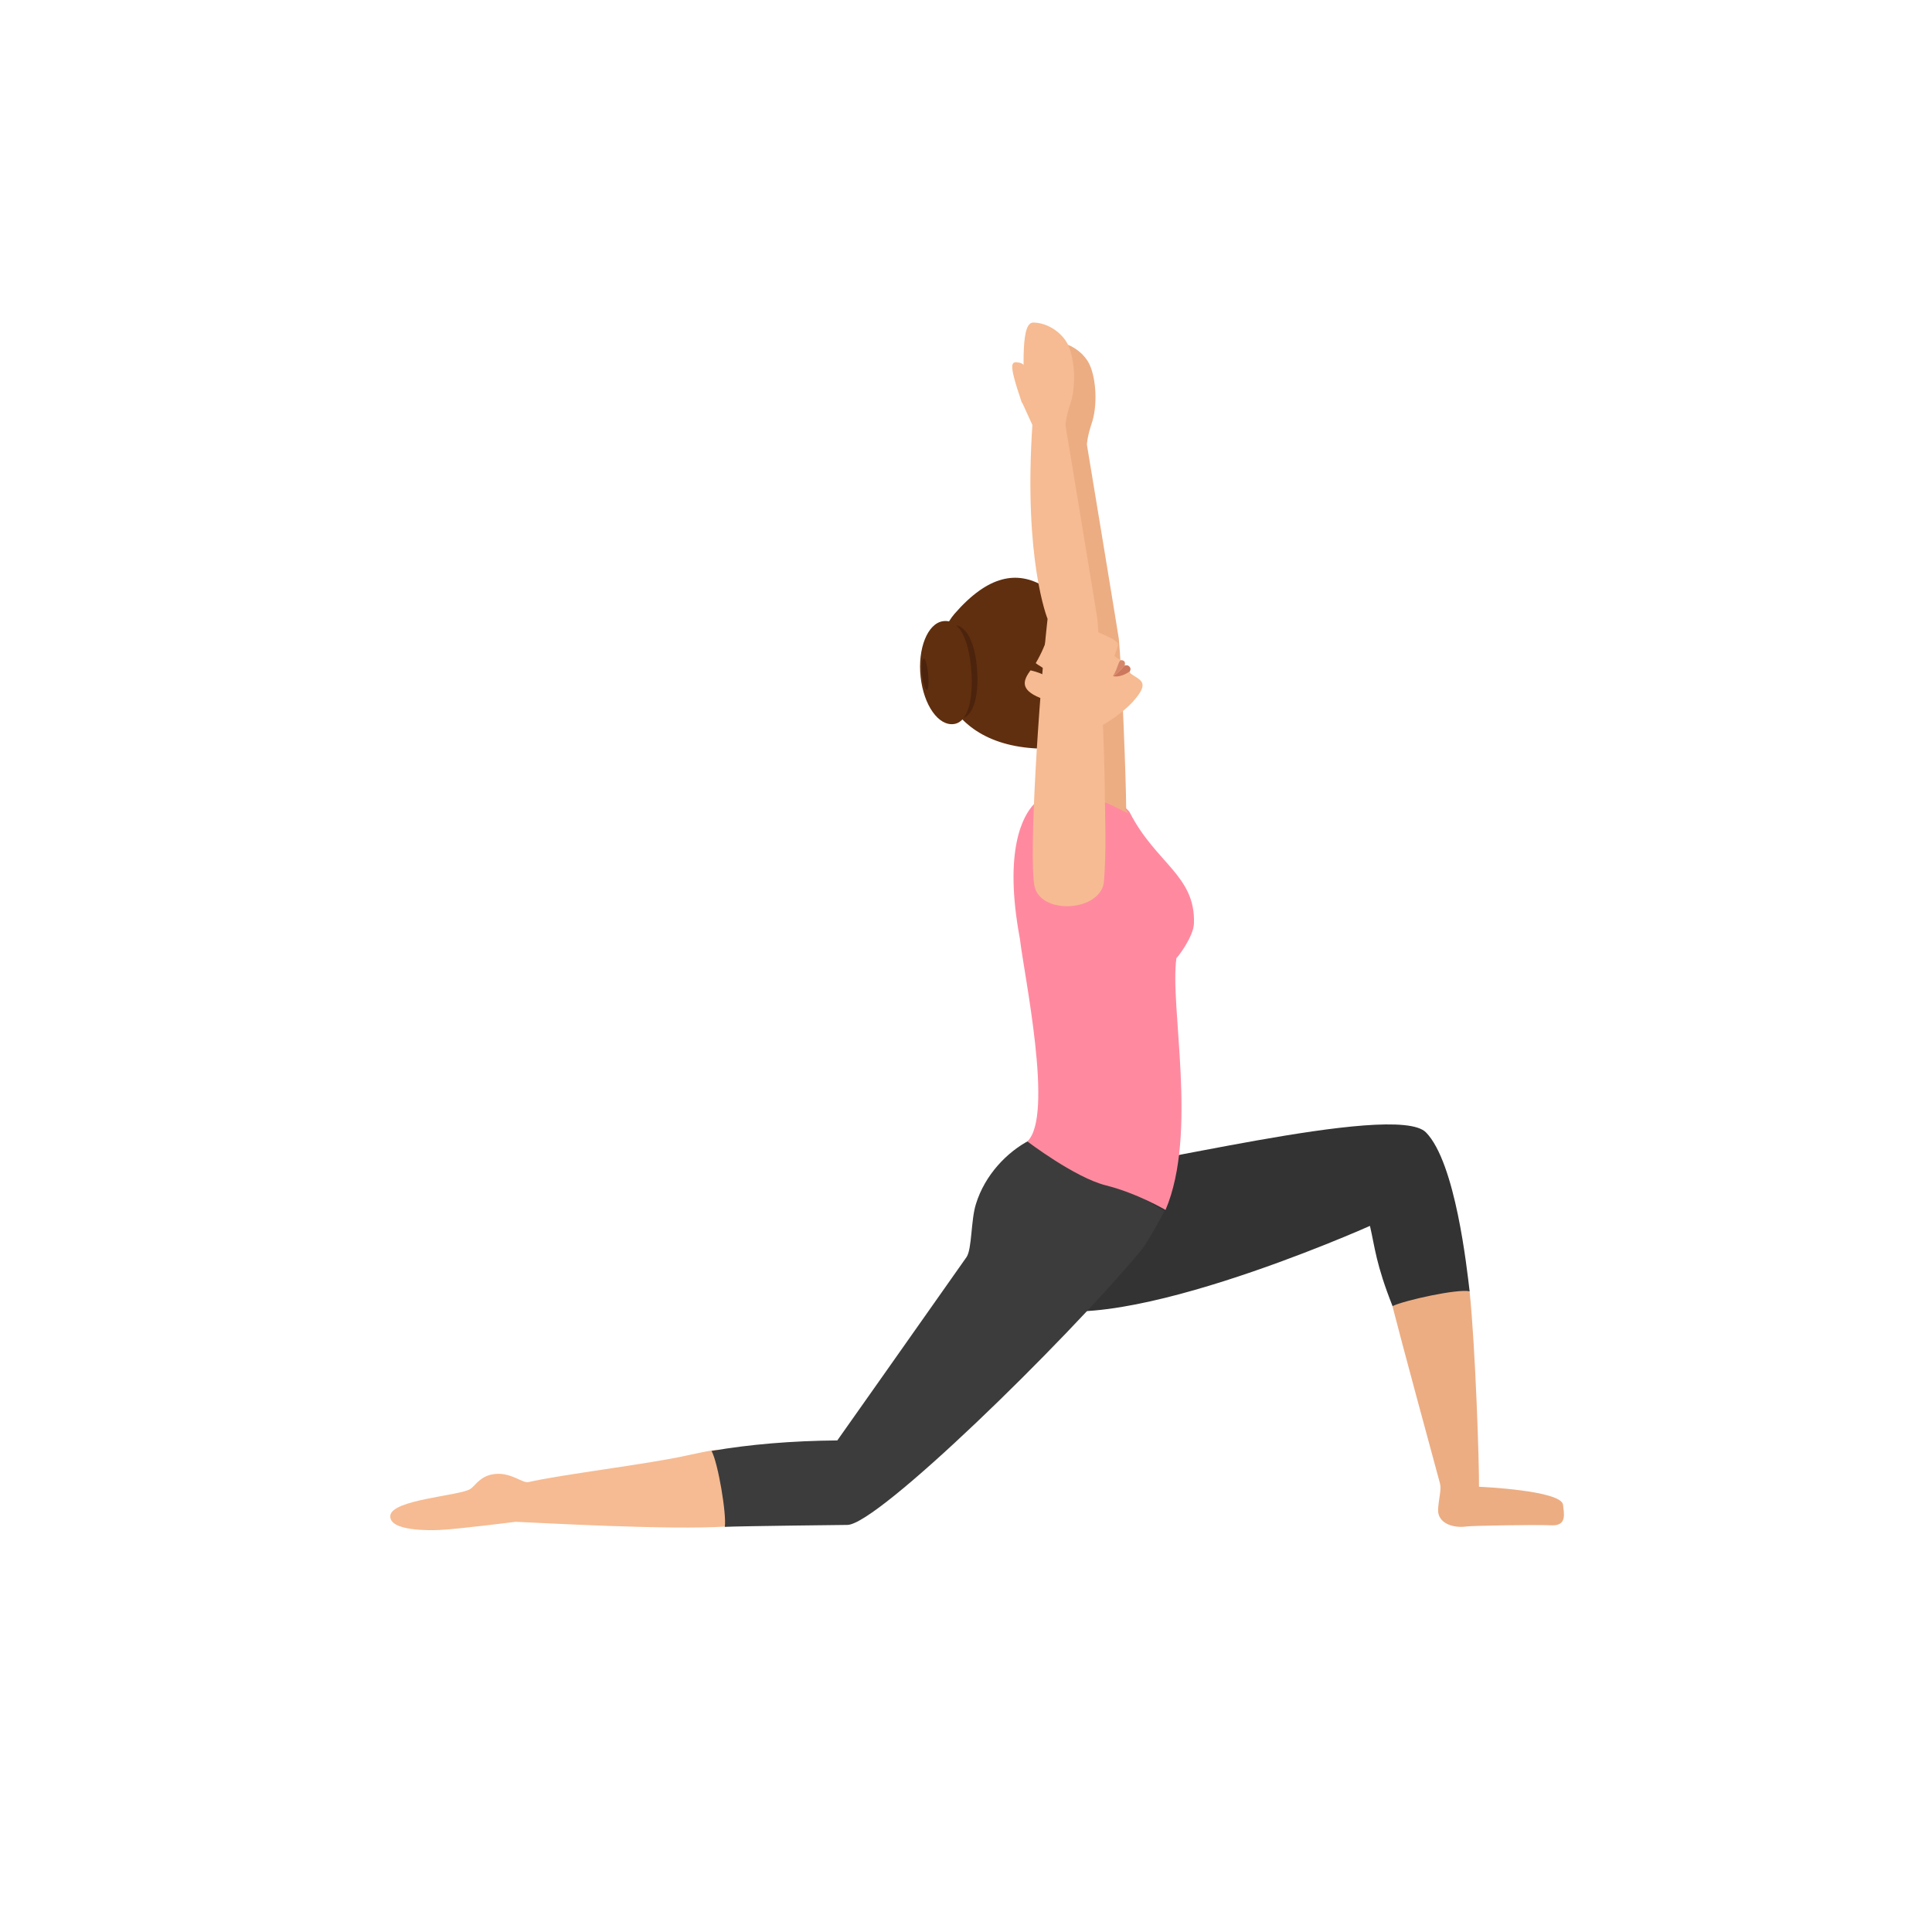
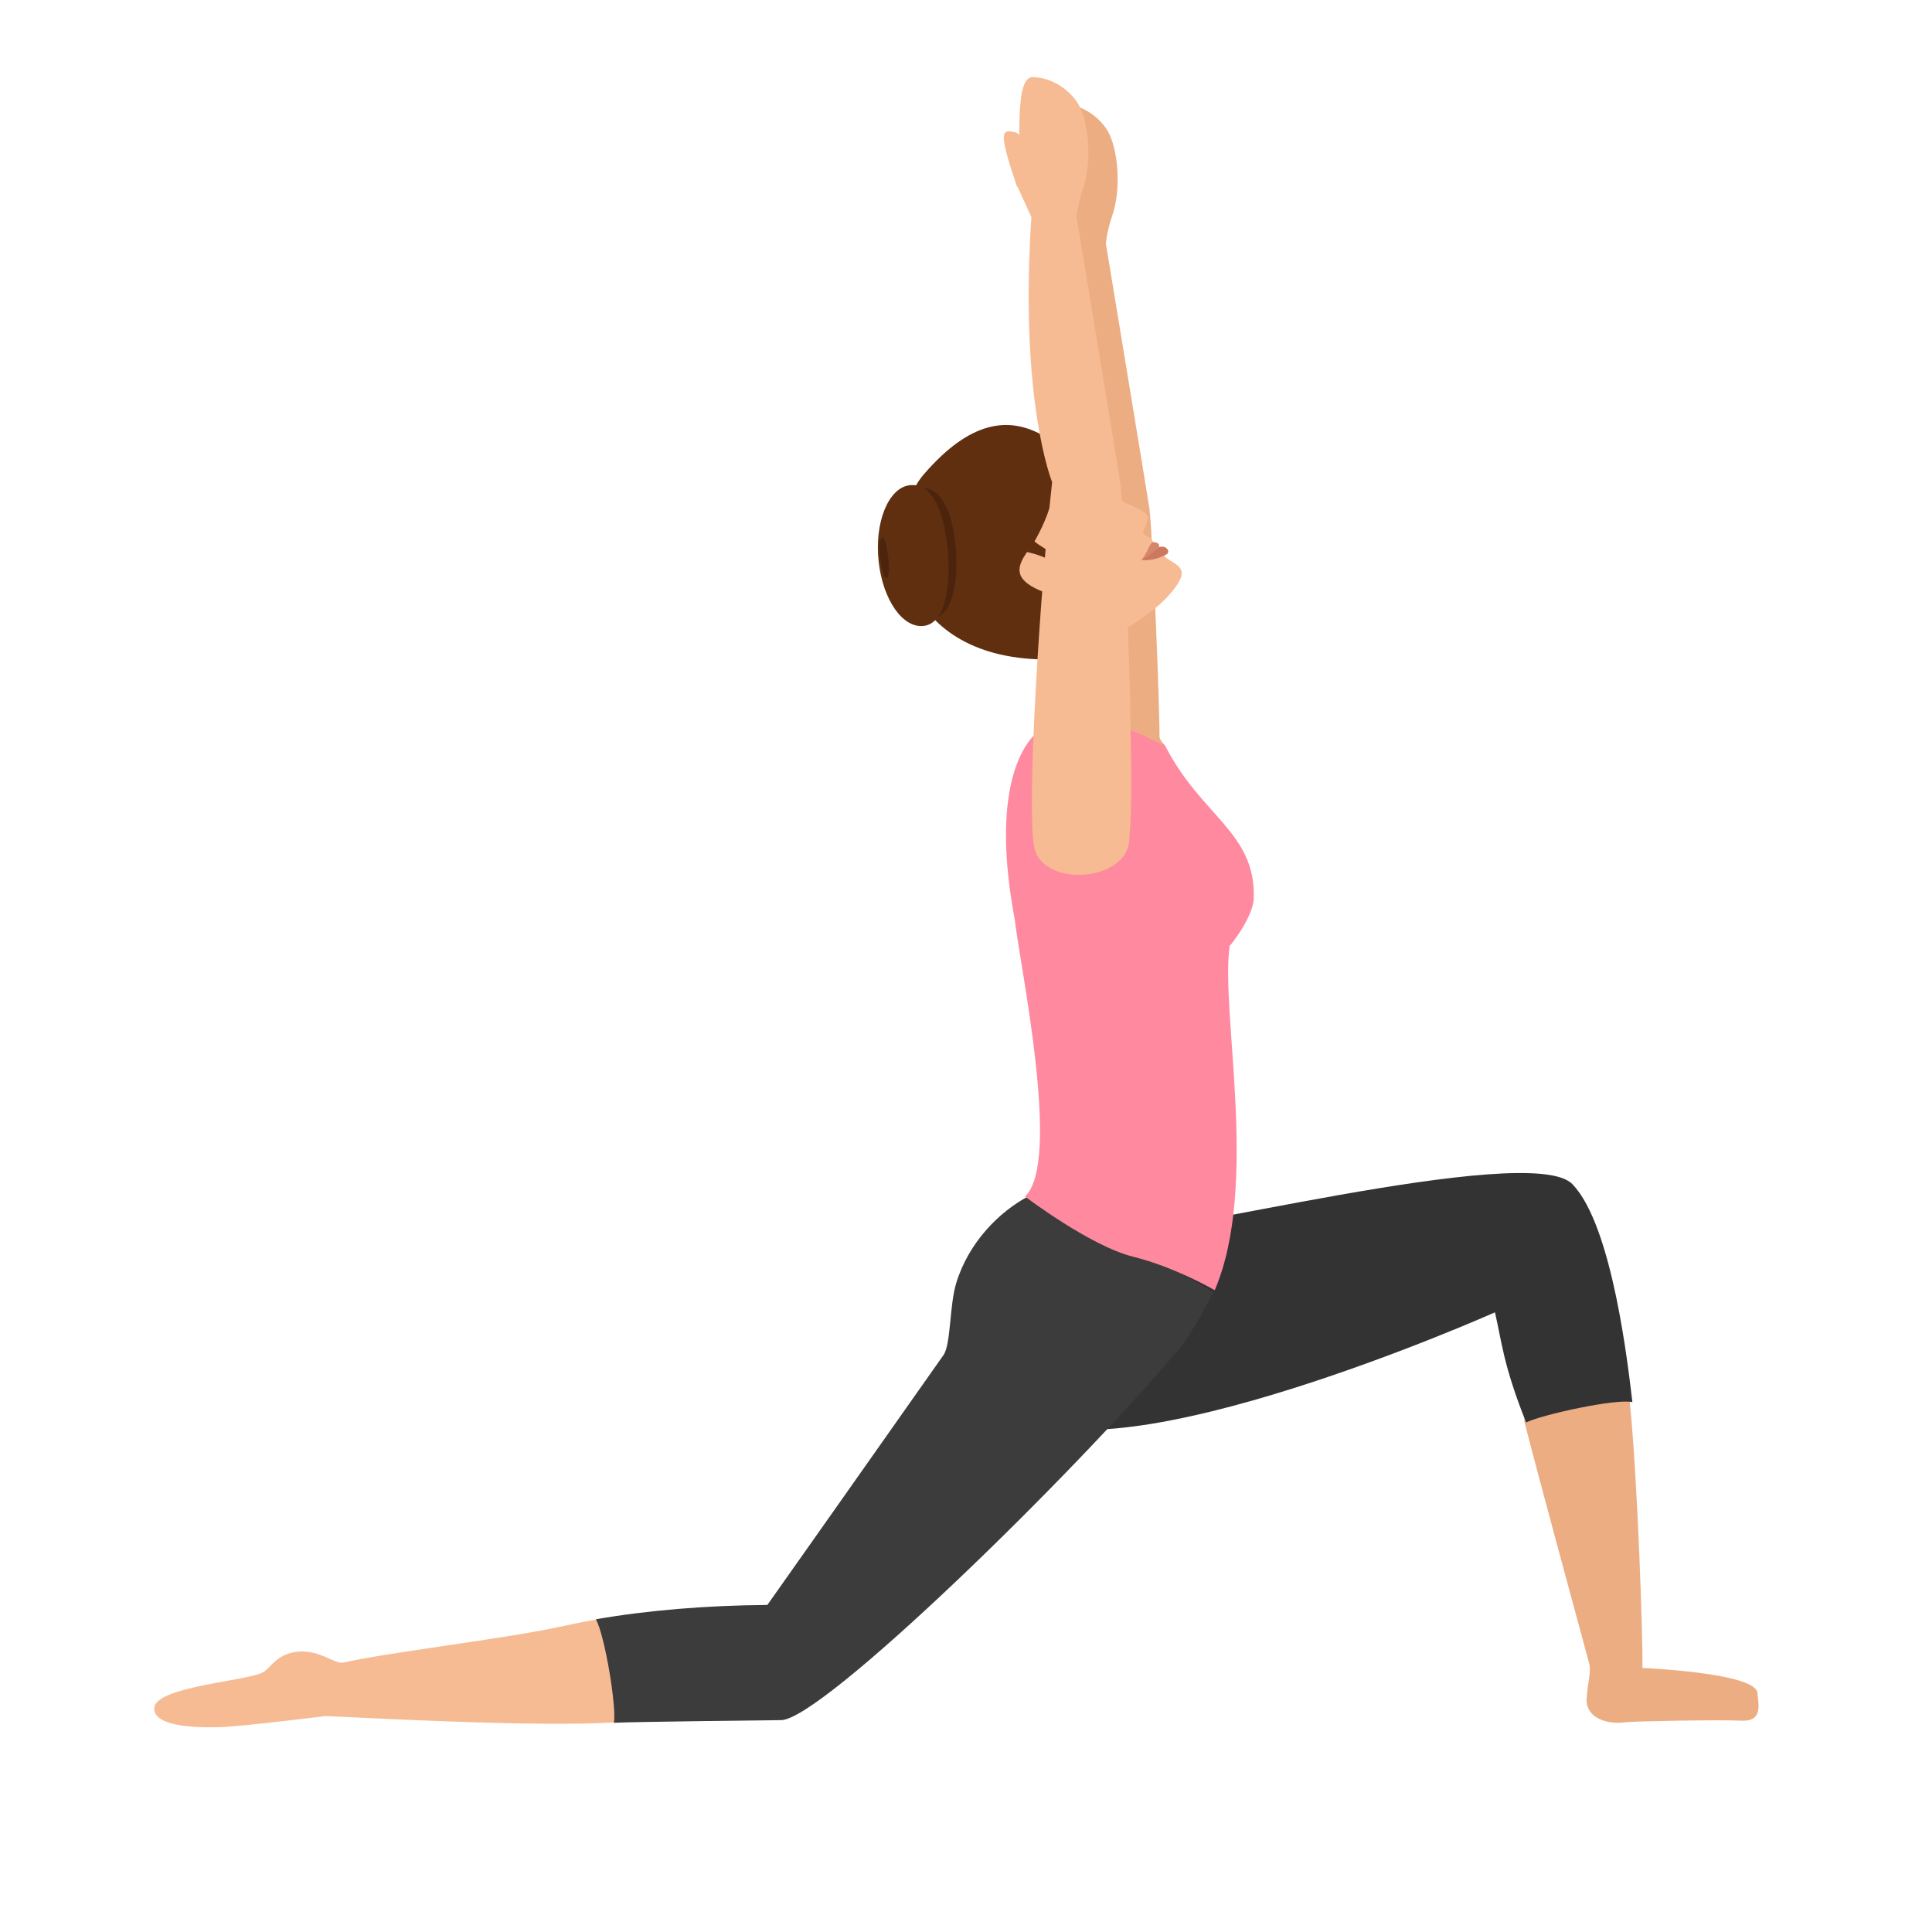
- <svg xmlns="http://www.w3.org/2000/svg" width="500" height="500" viewBox="0 0 500 500" fill="none">
-   <path d="M401.499 394.748C397.368 394.546 381.044 394.849 379.532 395.05C375.905 395.554 372.076 394.143 372.177 390.717C372.277 388.097 373.083 385.578 372.68 383.966C370.464 375.804 362.906 347.993 360.387 338.118C359.581 334.792 380.036 330.661 380.339 334.288C381.85 348.799 382.858 379.532 382.757 384.772C382.757 384.772 404.321 385.679 404.522 389.508C404.724 391.624 405.631 394.95 401.499 394.748Z" fill="#ECAD83" />
-   <path d="M354.543 317.259C355.853 322.902 356.054 327.034 360.387 338.017C363.511 336.506 377.316 333.483 380.339 334.188C379.633 328.344 376.711 300.935 369.053 293.076C361.092 284.813 287.936 304.059 286.223 301.439C286.223 301.439 249.545 326.228 264.76 336.506C283.603 349.001 354.543 317.259 354.543 317.259Z" fill="#333333" />
-   <path d="M101.016 392.229C101.419 388.098 118.952 387.09 121.673 385.377C122.983 384.571 124.091 382.152 127.517 381.548C132.052 380.742 135.175 383.966 136.788 383.563C144.95 381.649 167.622 378.928 177.598 376.711C179.915 376.207 182.233 375.703 184.651 375.3C194.526 373.587 191.705 394.748 188.077 395.05C173.567 396.058 138.702 394.043 133.462 393.841C133.462 393.841 117.541 395.857 113.712 395.957C111.395 396.058 100.613 396.36 101.016 392.229Z" fill="#F6BB92" />
-   <path d="M216.695 372.781C205.006 372.882 194.023 373.789 184.147 375.502C185.86 378.626 188.077 392.028 187.574 395.151C191.201 394.95 219.315 394.648 219.315 394.648C227.174 394.547 275.24 347.59 294.889 324.111C296.401 322.398 298.92 318.066 301.338 313.43C301.338 313.43 270 294.386 266.473 295.091C260.629 298.114 254.885 304.059 252.567 311.616C251.258 315.748 251.56 323.205 250.149 325.321C237.05 343.962 216.695 372.781 216.695 372.781Z" fill="#3D3C3C" />
-   <path d="M272.922 88.521C269.093 88.521 271.108 104.442 270.101 109.279L272.721 115.022C270.403 149.988 276.651 165.204 276.651 165.204C274.333 186.062 271.814 226.268 273.225 234.128C274.535 241.987 290.657 241.08 291.262 233.019C291.866 225.059 291.564 217.904 291.463 209.944C291.463 201.983 290.254 172.257 289.549 165.305C289.448 164.398 281.286 115.022 281.286 115.022C281.286 115.022 281.387 113.007 282.495 109.682C284.107 105.047 283.704 98.094 281.991 94.365C280.48 91.141 276.651 88.521 272.922 88.521Z" fill="#ECAD83" />
-   <path d="M271.612 104.442C271.612 104.442 272.015 99.404 269.395 98.9C267.179 98.497 266.372 98.597 270 109.279C270.101 109.379 271.612 109.178 271.612 104.442Z" fill="#ECAD83" />
-   <path d="M308.996 238.964C309.399 226.57 299.121 223.446 292.37 210.246C291.564 208.633 283.906 204.099 279.875 203.998C275.441 203.897 270.907 204.603 267.481 208.23C264.861 211.052 259.621 219.818 263.954 242.995C264.962 251.963 272.821 288.944 265.869 295.393C265.869 295.393 278.162 304.764 286.223 306.779C294.285 308.795 301.64 313.128 301.64 313.128C310.105 293.277 302.648 260.326 304.462 247.932C304.563 248.033 308.896 242.491 308.996 238.964Z" fill="#FF8AA0" />
-   <path d="M288.843 205.107C288.843 205.107 285.619 196.139 283.603 188.077L270.101 187.17C272.721 195.232 270.806 206.114 270.806 206.114C283.402 204.804 288.642 209.137 291.967 210.447L288.843 205.107Z" fill="#ECAD83" />
-   <path d="M279.27 159.964C277.96 153.716 272.418 152.104 269.093 151.5C258.613 149.585 253.877 153.515 248.839 159.359C242.088 167.118 259.923 187.674 263.954 189.992C274.434 195.937 288.541 186.667 293.075 181.729C298.013 176.288 294.889 176.086 292.572 174.273C292.471 174.172 292.37 173.668 292.37 173.668C291.665 172.963 290.556 172.157 289.952 170.746C289.952 170.746 289.045 170.343 288.742 170.04C288.44 169.839 288.339 169.738 288.541 169.335C288.944 168.227 289.347 167.32 289.347 166.715C289.045 164.801 279.875 162.886 279.27 159.964Z" fill="#F6BB92" />
-   <path d="M288.037 174.978C288.037 174.978 288.843 174.676 291.06 172.257C291.161 171.854 291.362 170.947 290.254 170.847C289.448 170.746 289.347 172.963 288.037 174.978Z" fill="#D6876B" />
-   <path d="M288.037 174.978C288.037 174.978 289.75 175.583 292.37 173.769C292.672 173.366 292.572 172.862 292.471 172.761C291.967 171.854 291.06 172.257 291.06 172.257C288.843 174.776 288.037 174.978 288.037 174.978Z" fill="#CC785E" />
-   <path d="M247.025 158.855C238.863 168.327 241.483 192.612 268.69 193.72C270.504 193.821 273.527 192.914 273.829 188.077C274.031 184.651 273.225 181.427 273.225 181.427C272.922 180.52 272.721 179.412 272.318 178.303C271.915 177.094 266.776 173.668 267.481 172.56C274.031 162.08 272.519 153.817 270.101 151.701C263.249 147.67 255.792 148.779 247.025 158.855Z" fill="#602F0F" />
-   <path d="M269.194 180.621C274.635 182.838 276.348 181.225 278.263 178.606L270.504 174.373L266.776 173.366C264.861 175.986 263.753 178.404 269.194 180.621Z" fill="#F6BB92" />
-   <path d="M248.537 186.062C244.708 186.666 241.08 181.628 240.375 174.978C239.67 168.327 242.088 162.382 245.917 161.777C249.746 161.173 252.064 165.506 252.769 172.156C253.475 178.908 252.366 185.457 248.537 186.062Z" fill="#4C230C" />
-   <path d="M269.295 172.458C268.388 171.955 267.682 171.35 267.179 170.846C266.372 170.141 265.969 169.536 265.969 169.536L264.559 173.164C264.962 173.567 265.365 173.869 265.768 174.272C265.768 174.272 265.969 173.869 266.171 173.264V173.365C267.078 173.567 268.488 173.869 270.201 174.675C270.302 174.574 272.015 174.171 269.295 172.458Z" fill="#602F0F" />
-   <path d="M246.925 187.372C242.894 187.976 239.065 182.535 238.259 175.179C237.453 167.823 240.072 161.374 244.002 160.77C248.033 160.165 250.451 164.901 251.257 172.156C252.064 179.512 250.955 186.767 246.925 187.372Z" fill="#602F0F" />
-   <path d="M239.871 178.504C239.468 178.605 238.863 176.791 238.662 174.575C238.46 172.358 238.561 170.443 239.065 170.443C239.468 170.342 239.871 171.854 240.173 174.071C240.375 176.288 240.375 178.504 239.871 178.504Z" fill="#4C230C" />
-   <path d="M267.38 83.482C263.551 83.482 265.566 99.403 264.559 104.24L267.179 109.984C264.861 144.95 271.109 160.165 271.109 160.165C268.791 181.024 266.272 221.229 267.683 229.089C268.993 236.949 285.115 236.042 285.72 227.981C286.324 220.02 286.022 212.866 285.921 204.905C285.921 196.945 284.712 167.219 284.007 160.266C283.906 159.359 275.744 109.984 275.744 109.984C275.744 109.984 275.845 107.969 276.953 104.643C278.565 100.008 278.162 93.055 276.449 89.327C274.938 86.102 271.109 83.482 267.38 83.482Z" fill="#F6BB92" />
-   <path d="M266.07 99.403C266.07 99.403 266.473 94.365 263.853 93.861C261.637 93.458 260.83 93.559 264.458 104.24C264.559 104.341 266.07 104.139 266.07 99.403Z" fill="#F6BB92" />
+ <svg xmlns="http://www.w3.org/2000/svg" width="500" height="501" viewBox="0 0 500 501" fill="none">
+   <path d="M451.554 446.198C445.898 445.922 423.549 446.336 421.48 446.612C416.513 447.302 411.271 445.369 411.409 440.676C411.547 437.087 412.651 433.636 412.099 431.428C409.064 420.247 398.717 382.149 395.268 368.622C394.164 364.067 422.17 358.407 422.583 363.377C424.653 383.254 426.032 425.354 425.894 432.532C425.894 432.532 455.417 433.775 455.693 439.02C455.969 441.919 457.21 446.474 451.554 446.198Z" fill="#ECAD83" />
+   <path d="M387.647 340.31C389.457 348.073 389.735 353.756 395.721 368.865C400.036 366.786 419.106 362.627 423.282 363.597C422.307 355.558 418.271 317.854 407.692 307.042C396.695 295.676 295.639 322.151 293.272 318.547C293.272 318.547 242.605 352.647 263.624 366.786C289.653 383.974 387.647 340.31 387.647 340.31Z" fill="#333333" />
+   <path d="M40.015 442.827C40.567 437.257 64.584 435.899 68.311 433.589C70.105 432.503 71.624 429.242 76.317 428.427C82.528 427.341 86.807 431.688 89.015 431.144C100.196 428.563 131.252 424.895 144.917 421.907C148.092 421.228 151.267 420.548 154.579 420.005C168.106 417.696 164.241 446.223 159.272 446.63C139.396 447.989 91.638 445.272 84.46 445C84.46 445 62.652 447.717 57.407 447.853C54.232 447.989 39.463 448.396 40.015 442.827Z" fill="#F6BB92" />
+   <path d="M198.979 416.188C183.012 416.325 168.008 417.564 154.518 419.904C156.858 424.172 159.886 442.48 159.198 446.747C164.153 446.472 202.558 446.059 202.558 446.059C213.295 445.921 278.955 381.774 305.798 349.7C307.862 347.359 311.304 341.44 314.607 335.108C314.607 335.108 271.798 309.091 266.98 310.054C258.996 314.184 251.15 322.306 247.984 332.63C246.194 338.274 246.607 348.461 244.68 351.351C226.785 376.818 198.979 416.188 198.979 416.188Z" fill="#3D3C3C" />
+   <path d="M275.308 26.903C270.063 26.903 272.823 48.708 271.443 55.332L275.032 63.199C271.857 111.086 280.414 131.925 280.414 131.925C277.24 160.492 273.789 215.556 275.722 226.321C277.516 237.085 299.596 235.843 300.424 224.803C301.252 213.9 300.838 204.102 300.7 193.2C300.7 182.297 299.044 141.586 298.078 132.063C297.94 130.821 286.762 63.199 286.762 63.199C286.762 63.199 286.9 60.439 288.418 55.884C290.626 49.536 290.074 40.014 287.728 34.908C285.658 30.491 280.414 26.903 275.308 26.903Z" fill="#ECAD83" />
+   <path d="M273.515 48.706C273.515 48.706 274.067 41.806 270.479 41.115C267.443 40.563 266.339 40.702 271.307 55.33C271.445 55.468 273.515 55.192 273.515 48.706Z" fill="#ECAD83" />
+   <path d="M325.107 232.928C325.662 215.941 311.52 211.66 302.231 193.57C301.122 191.36 290.585 185.146 285.039 185.007C278.938 184.869 272.699 185.836 267.985 190.808C264.38 194.674 257.171 206.689 263.133 238.452C264.519 250.742 275.333 301.424 265.767 310.263C265.767 310.263 282.682 323.106 293.773 325.868C304.865 328.63 314.986 334.568 314.986 334.568C326.632 307.363 316.373 262.205 318.868 245.218C319.007 245.356 324.969 237.761 325.107 232.928Z" fill="#FF8AA0" />
+   <path d="M297.413 185.936C297.413 185.936 292.933 173.78 290.132 162.853L271.371 161.624C275.011 172.551 272.351 187.302 272.351 187.302C289.852 185.526 297.133 191.399 301.753 193.175L297.413 185.936Z" fill="#ECAD83" />
+   <path d="M283.804 124.823C282 116.256 274.368 114.046 269.79 113.217C255.359 110.592 248.838 115.98 241.9 123.994C232.604 134.632 257.163 162.818 262.713 165.996C277.144 174.148 296.569 161.436 302.813 154.666C309.612 147.205 305.311 146.929 302.119 144.442C301.981 144.304 301.842 143.613 301.842 143.613C300.87 142.646 299.344 141.541 298.512 139.606C298.512 139.606 297.263 139.054 296.847 138.639C296.43 138.363 296.292 138.225 296.569 137.672C297.124 136.152 297.679 134.909 297.679 134.08C297.263 131.455 284.636 128.829 283.804 124.823Z" fill="#F6BB92" />
+   <path d="M295.91 145.265C295.91 145.265 297.124 144.923 300.46 142.189C300.612 141.734 300.915 140.708 299.247 140.595C298.034 140.481 297.882 142.987 295.91 145.265Z" fill="#D6876B" />
+   <path d="M295.91 145.148C295.91 145.148 298.559 145.877 302.61 143.689C303.077 143.203 302.921 142.596 302.766 142.474C301.987 141.38 300.584 141.866 300.584 141.866C297.157 144.905 295.91 145.148 295.91 145.148Z" fill="#CC785E" />
+   <path d="M239.519 123.04C228.41 136.06 231.976 169.44 269.005 170.964C271.474 171.103 275.589 169.856 276 163.208C276.274 158.498 275.177 154.066 275.177 154.066C274.766 152.819 274.491 151.296 273.943 149.772C273.394 148.11 266.4 143.401 267.36 141.877C276.274 127.472 274.217 116.115 270.926 113.206C261.6 107.666 251.451 109.189 239.519 123.04Z" fill="#602F0F" />
+   <path d="M269.715 153.143C277.018 156.264 279.318 153.994 281.887 150.306L271.473 144.347L266.469 142.929C263.899 146.617 262.411 150.022 269.715 153.143Z" fill="#F6BB92" />
+   <path d="M241.892 160.389C236.614 161.229 231.613 154.228 230.641 144.988C229.669 135.748 233.002 127.487 238.28 126.647C243.559 125.807 246.753 131.828 247.726 141.068C248.698 150.448 247.17 159.549 241.892 160.389Z" fill="#4C230C" />
+   <path d="M270.34 141.859C269.098 141.169 268.132 140.341 267.442 139.651C266.338 138.684 265.786 137.856 265.786 137.856L263.854 142.825C264.406 143.377 264.958 143.791 265.51 144.343C265.51 144.343 265.786 143.791 266.062 142.963V143.101C267.304 143.377 269.236 143.791 271.582 144.895C271.72 144.757 274.066 144.205 270.34 141.859Z" fill="#602F0F" />
+   <path d="M239.703 162.285C234.183 163.113 228.939 155.66 227.835 145.586C226.731 135.512 230.319 126.679 235.701 125.851C241.221 125.023 244.533 131.51 245.637 141.446C246.741 151.52 245.223 161.457 239.703 162.285Z" fill="#602F0F" />
+   <path d="M229.895 149.934C229.352 150.066 228.537 147.702 228.266 144.813C227.994 141.924 228.13 139.429 228.809 139.429C229.352 139.298 229.895 141.267 230.302 144.156C230.574 147.045 230.574 149.934 229.895 149.934Z" fill="#4C230C" />
+   <path d="M267.718 20.001C262.473 20.001 265.234 41.806 263.854 48.43L267.442 56.296C264.268 104.184 272.824 125.023 272.824 125.023C269.65 153.59 266.2 208.654 268.132 219.418C269.926 230.183 292.007 228.941 292.835 217.9C293.663 206.998 293.249 197.2 293.111 186.297C293.111 175.395 291.455 134.683 290.489 125.161C290.351 123.919 279.172 56.296 279.172 56.296C279.172 56.296 279.31 53.536 280.828 48.982C283.036 42.634 282.484 33.111 280.138 28.005C278.068 23.589 272.824 20.001 267.718 20.001Z" fill="#F6BB92" />
+   <path d="M265.923 41.803C265.923 41.803 266.475 34.903 262.887 34.213C259.851 33.661 258.747 33.799 263.715 48.428C263.853 48.566 265.923 48.29 265.923 41.803Z" fill="#F6BB92" />
</svg>
